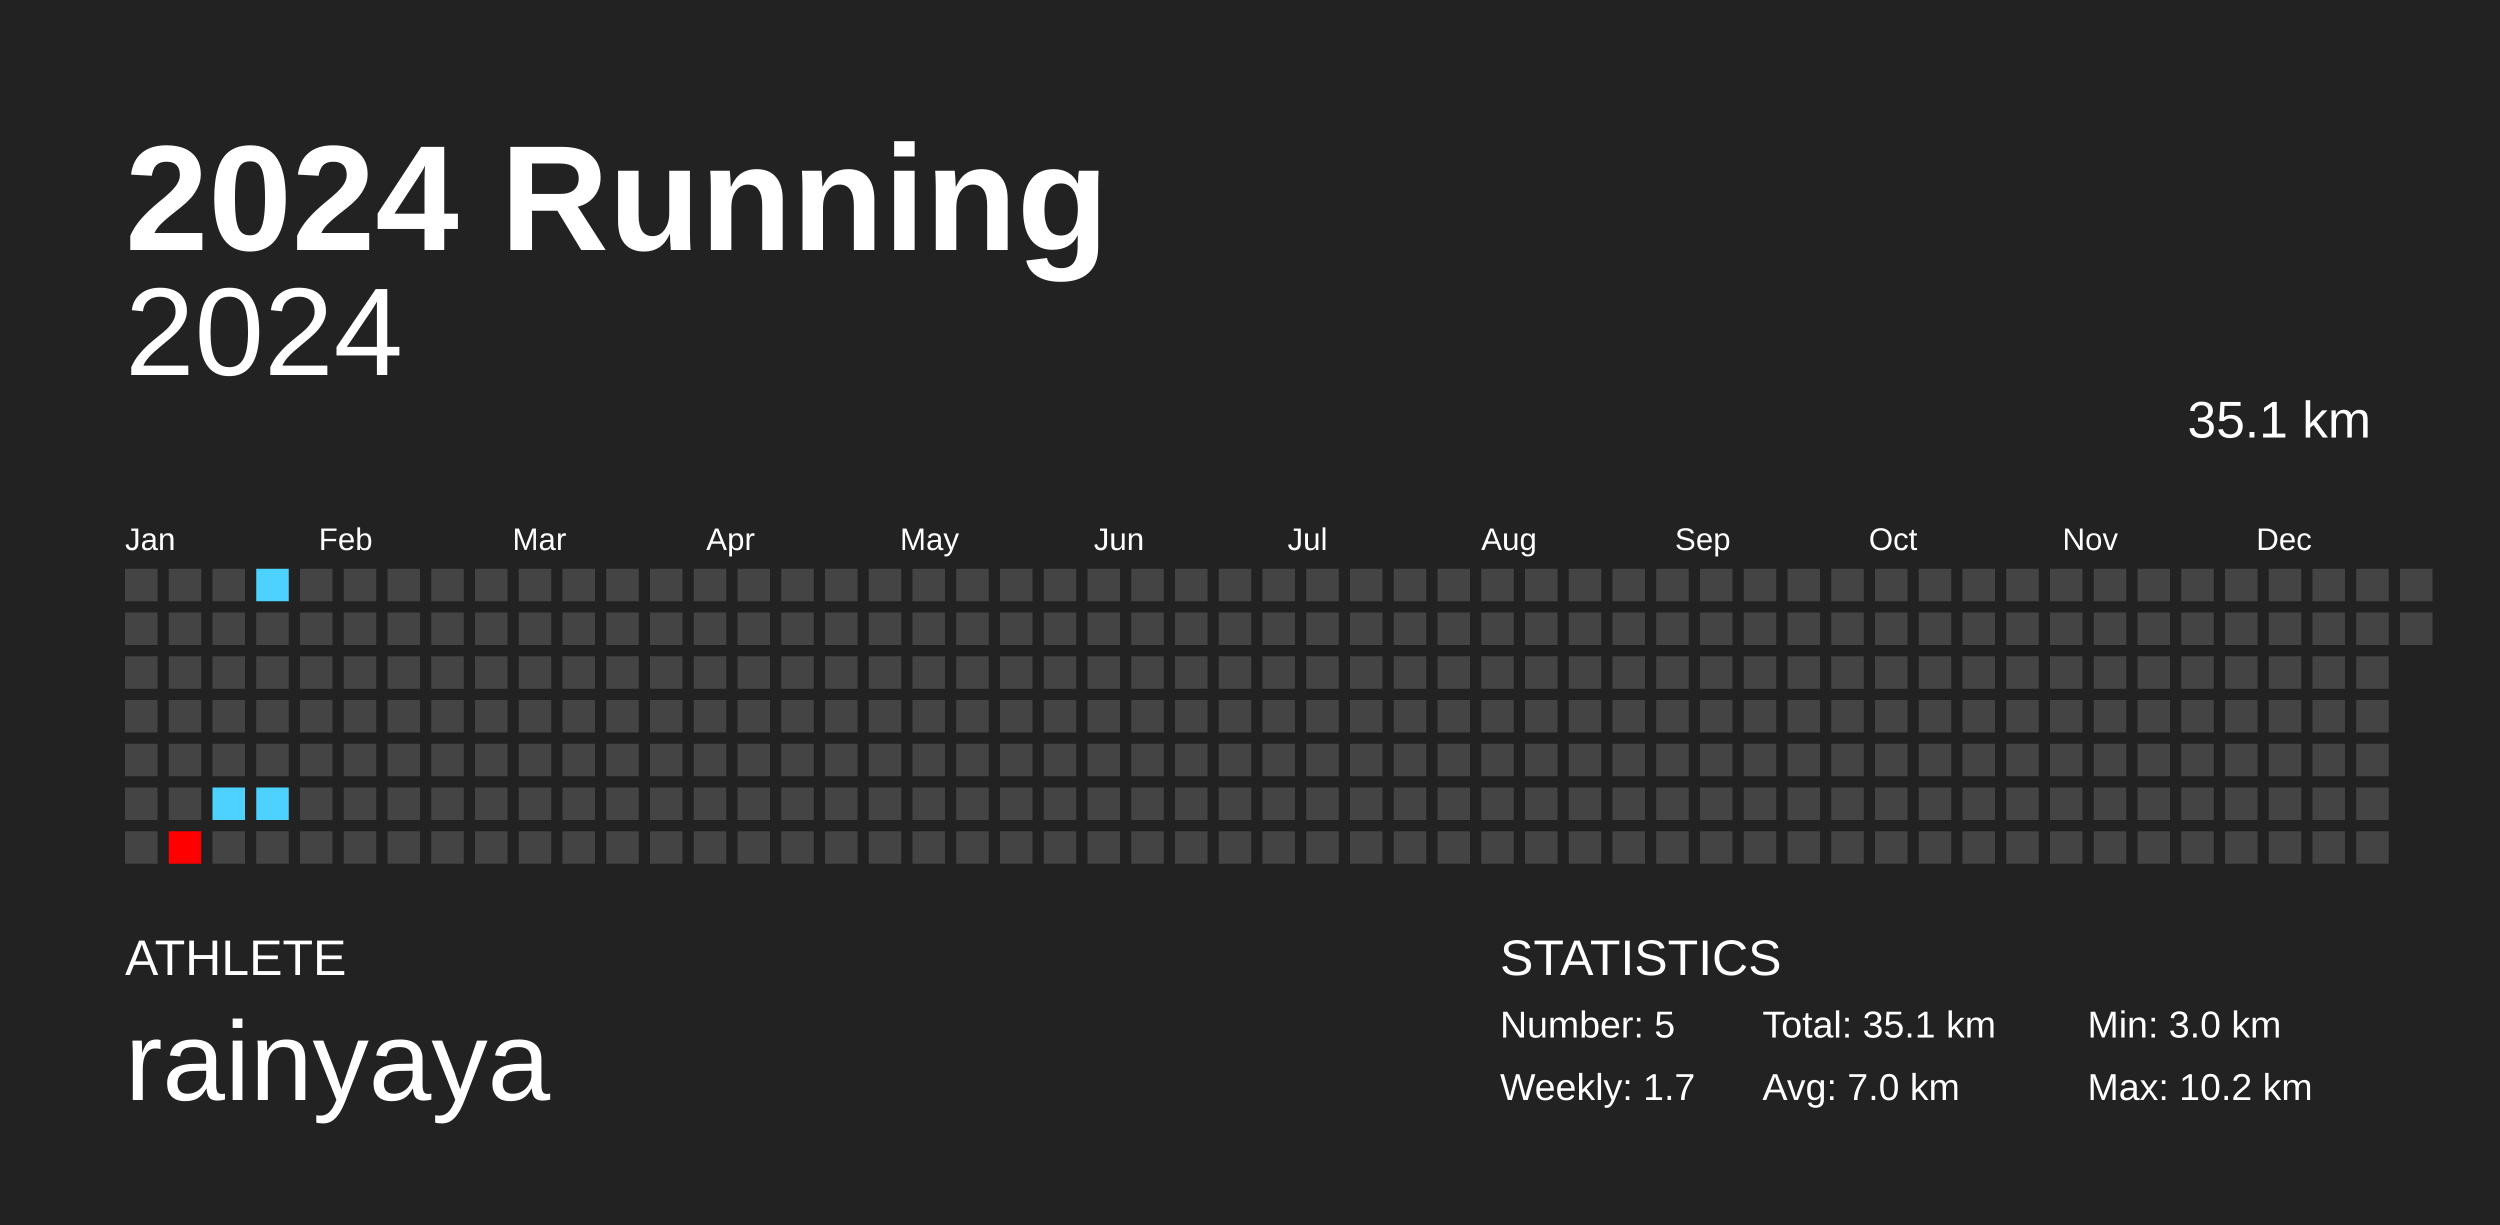
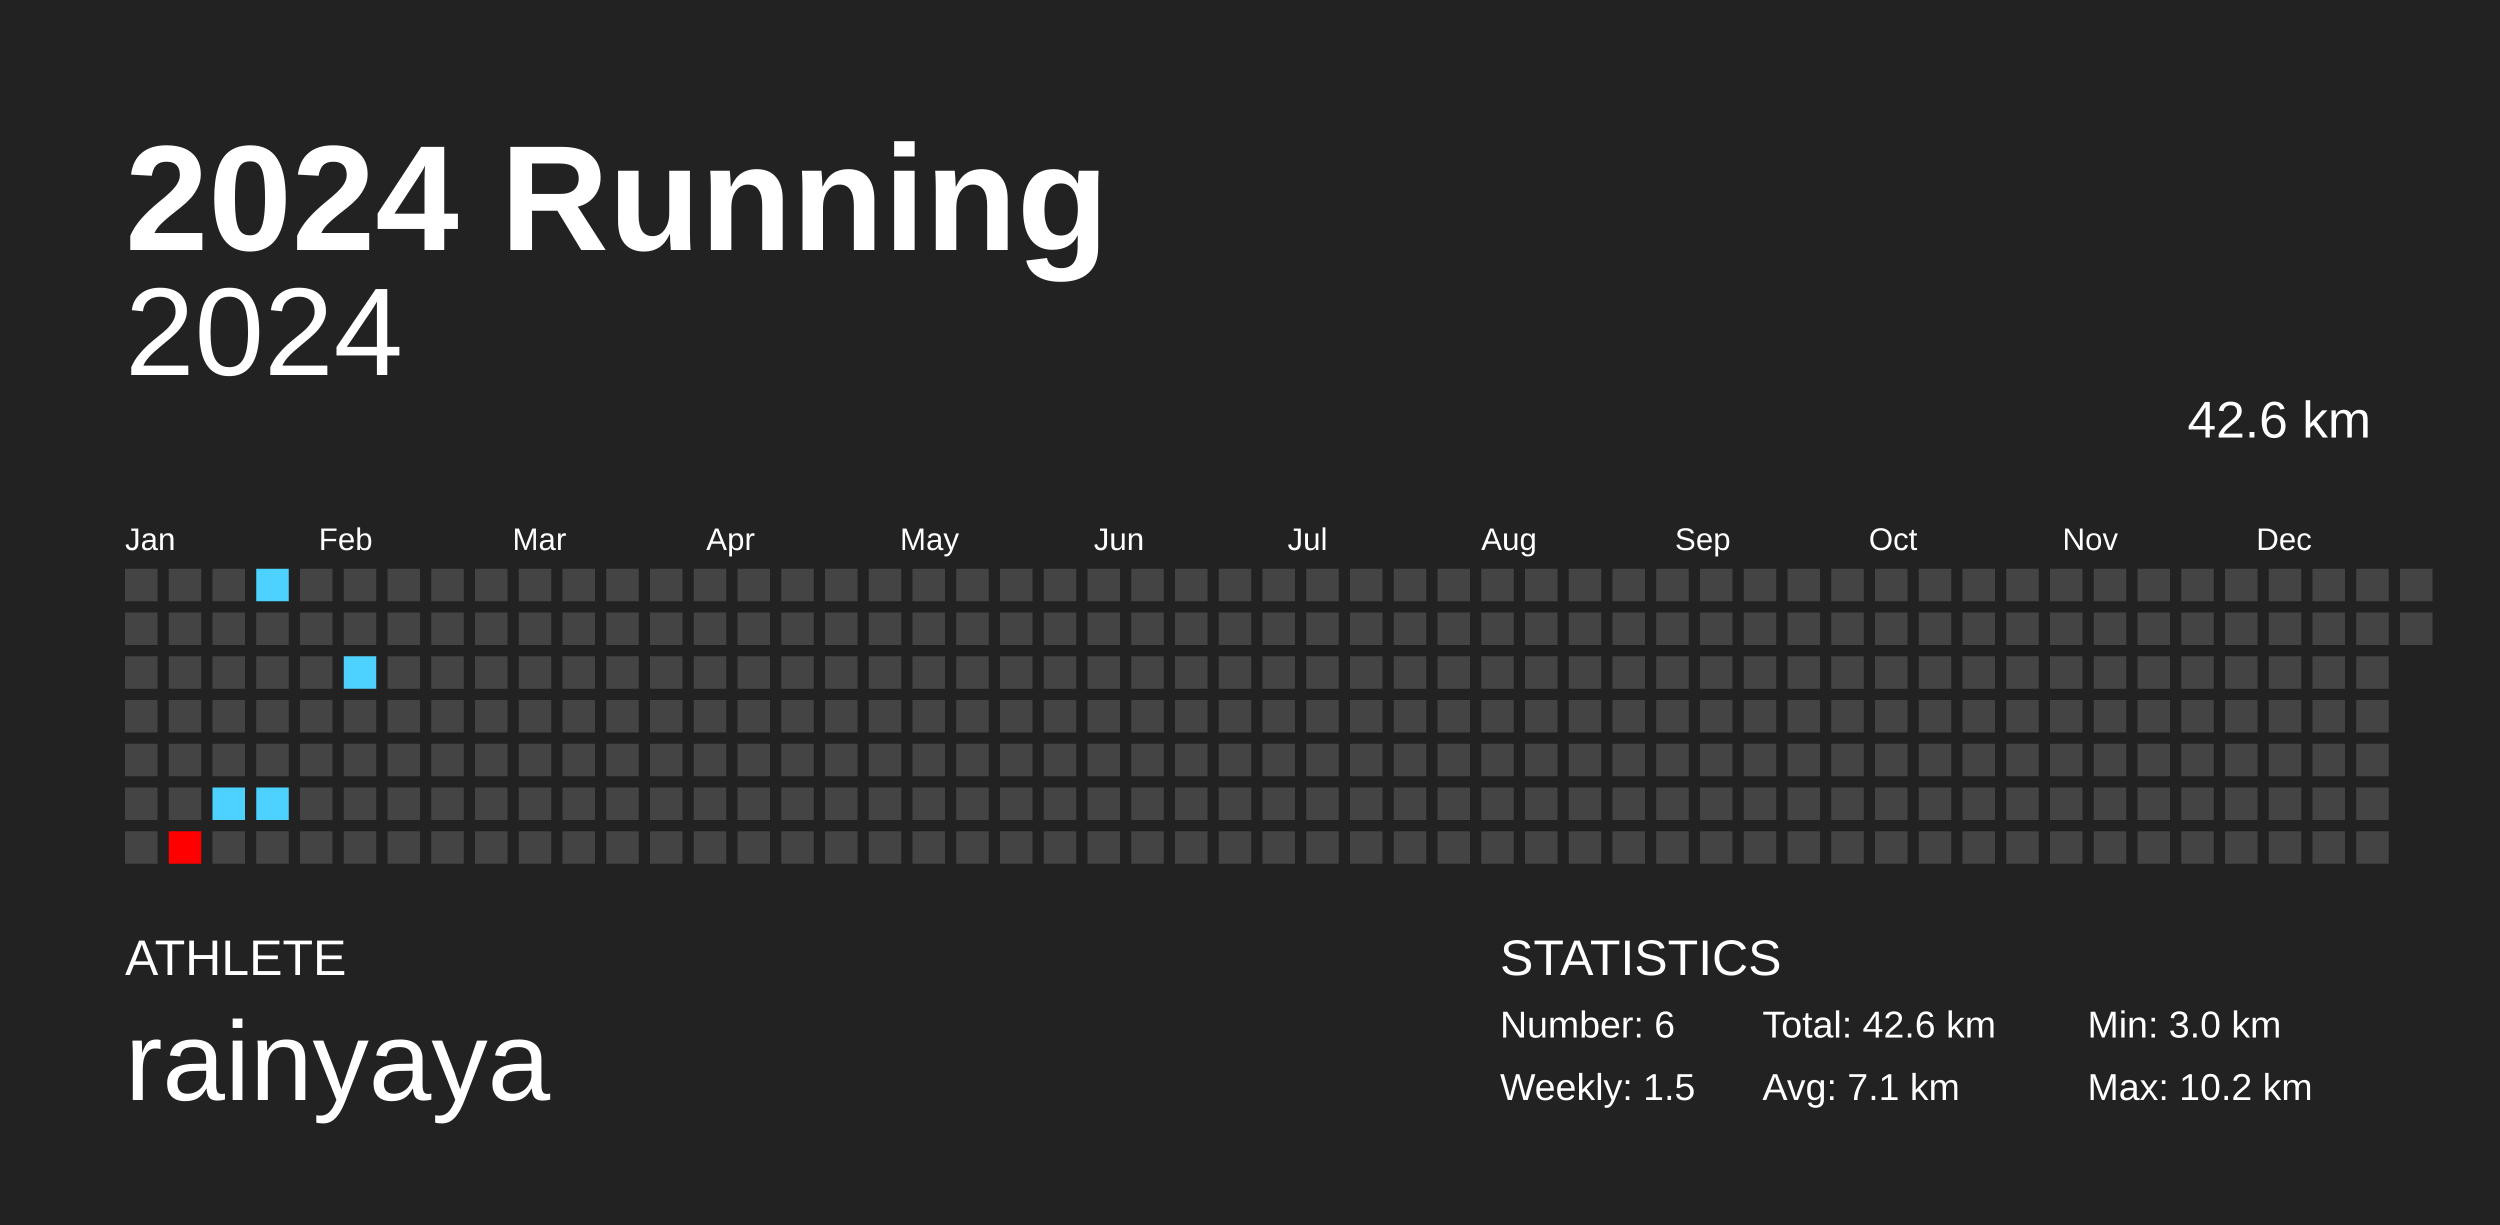
<svg xmlns="http://www.w3.org/2000/svg" baseProfile="full" height="98mm" version="1.1" viewBox="0,0,200,98" width="200mm">
  <defs />
  <rect fill="#222222" height="98" width="200" x="0" y="0" />
  <text fill="#FFFFFF" style="font-size:12px; font-family:Arial; font-weight:bold;" x="10" y="20">2024 Running</text>
  <text fill="#FFFFFF" style="font-size:4px; font-family:Arial" x="10" y="78">ATHLETE</text>
  <text fill="#FFFFFF" style="font-size:9px; font-family:Arial" x="10" y="88">rainyaya</text>
  <text fill="#FFFFFF" style="font-size:4px; font-family:Arial" x="120" y="78">STATISTICS</text>
-   <text fill="#FFFFFF" style="font-size:3px; font-family:Arial" x="120" y="83">Number: 5</text>
-   <text fill="#FFFFFF" style="font-size:3px; font-family:Arial" x="120" y="88">Weekly: 1.7</text>
-   <text fill="#FFFFFF" style="font-size:3px; font-family:Arial" x="141" y="83">Total: 35.1 km</text>
-   <text fill="#FFFFFF" style="font-size:3px; font-family:Arial" x="141" y="88">Avg: 7.0 km</text>
+   <text fill="#FFFFFF" style="font-size:3px; font-family:Arial" x="120" y="83">Number: 6</text>
+   <text fill="#FFFFFF" style="font-size:3px; font-family:Arial" x="120" y="88">Weekly: 1.5</text>
+   <text fill="#FFFFFF" style="font-size:3px; font-family:Arial" x="141" y="83">Total: 42.6 km</text>
+   <text fill="#FFFFFF" style="font-size:3px; font-family:Arial" x="141" y="88">Avg: 7.1 km</text>
  <text fill="#FFFFFF" style="font-size:3px; font-family:Arial" x="167" y="83">Min: 3.0 km</text>
  <text fill="#FFFFFF" style="font-size:3px; font-family:Arial" x="167" y="88">Max: 10.2 km</text>
  <text alignment-baseline="hanging" fill="#FFFFFF" style="font-size:10.0px; font-family:Arial;" x="10" y="30">2024</text>
-   <text alignment-baseline="hanging" fill="#FFFFFF" style="font-size:4.125px; font-family:Arial;" x="175" y="35">35.1 km</text>
+   <text alignment-baseline="hanging" fill="#FFFFFF" style="font-size:4.125px; font-family:Arial;" x="175" y="35">42.6 km</text>
  <text fill="#FFFFFF" style="font-size:2.5px; font-family:Arial" x="10.0" y="44">Jan</text>
  <text fill="#FFFFFF" style="font-size:2.5px; font-family:Arial" x="25.5" y="44">Feb</text>
  <text fill="#FFFFFF" style="font-size:2.5px; font-family:Arial" x="41.0" y="44">Mar</text>
  <text fill="#FFFFFF" style="font-size:2.5px; font-family:Arial" x="56.5" y="44">Apr</text>
  <text fill="#FFFFFF" style="font-size:2.5px; font-family:Arial" x="72.0" y="44">May</text>
  <text fill="#FFFFFF" style="font-size:2.5px; font-family:Arial" x="87.5" y="44">Jun</text>
  <text fill="#FFFFFF" style="font-size:2.5px; font-family:Arial" x="103.0" y="44">Jul</text>
  <text fill="#FFFFFF" style="font-size:2.5px; font-family:Arial" x="118.5" y="44">Aug</text>
  <text fill="#FFFFFF" style="font-size:2.5px; font-family:Arial" x="134.0" y="44">Sep</text>
  <text fill="#FFFFFF" style="font-size:2.5px; font-family:Arial" x="149.5" y="44">Oct</text>
  <text fill="#FFFFFF" style="font-size:2.5px; font-family:Arial" x="165.0" y="44">Nov</text>
  <text fill="#FFFFFF" style="font-size:2.5px; font-family:Arial" x="180.5" y="44">Dec</text>
  <rect fill="#444444" height="2.6" width="2.6" x="10.0" y="45.5" />
  <rect fill="#444444" height="2.6" width="2.6" x="10.0" y="49.0" />
  <rect fill="#444444" height="2.6" width="2.6" x="10.0" y="52.5" />
  <rect fill="#444444" height="2.6" width="2.6" x="10.0" y="56.0" />
  <rect fill="#444444" height="2.6" width="2.6" x="10.0" y="59.5" />
  <rect fill="#444444" height="2.6" width="2.6" x="10.0" y="63.0" />
  <rect fill="#444444" height="2.6" width="2.6" x="10.0" y="66.5" />
  <rect fill="#444444" height="2.6" width="2.6" x="13.5" y="45.5" />
  <rect fill="#444444" height="2.6" width="2.6" x="13.5" y="49.0" />
  <rect fill="#444444" height="2.6" width="2.6" x="13.5" y="52.5" />
  <rect fill="#444444" height="2.6" width="2.6" x="13.5" y="56.0" />
  <rect fill="#444444" height="2.6" width="2.6" x="13.5" y="59.5" />
  <rect fill="#444444" height="2.6" width="2.6" x="13.5" y="63.0" />
  <rect fill="#ff0000" height="2.6" width="2.6" x="13.5" y="66.5" />
  <rect fill="#444444" height="2.6" width="2.6" x="17.0" y="45.5" />
  <rect fill="#444444" height="2.6" width="2.6" x="17.0" y="49.0" />
  <rect fill="#444444" height="2.6" width="2.6" x="17.0" y="52.5" />
  <rect fill="#444444" height="2.6" width="2.6" x="17.0" y="56.0" />
  <rect fill="#444444" height="2.6" width="2.6" x="17.0" y="59.5" />
  <rect fill="#4dd2ff" height="2.6" width="2.6" x="17.0" y="63.0" />
  <rect fill="#444444" height="2.6" width="2.6" x="17.0" y="66.5" />
  <rect fill="#4dd2ff" height="2.6" width="2.6" x="20.5" y="45.5" />
  <rect fill="#444444" height="2.6" width="2.6" x="20.5" y="49.0" />
  <rect fill="#444444" height="2.6" width="2.6" x="20.5" y="52.5" />
  <rect fill="#444444" height="2.6" width="2.6" x="20.5" y="56.0" />
  <rect fill="#444444" height="2.6" width="2.6" x="20.5" y="59.5" />
  <rect fill="#4dd2ff" height="2.6" width="2.6" x="20.5" y="63.0" />
  <rect fill="#444444" height="2.6" width="2.6" x="20.5" y="66.5" />
  <rect fill="#444444" height="2.6" width="2.6" x="24.0" y="45.5" />
  <rect fill="#444444" height="2.6" width="2.6" x="24.0" y="49.0" />
  <rect fill="#444444" height="2.6" width="2.6" x="24.0" y="52.5" />
  <rect fill="#444444" height="2.6" width="2.6" x="24.0" y="56.0" />
  <rect fill="#444444" height="2.6" width="2.6" x="24.0" y="59.5" />
  <rect fill="#444444" height="2.6" width="2.6" x="24.0" y="63.0" />
  <rect fill="#444444" height="2.6" width="2.6" x="24.0" y="66.5" />
  <rect fill="#444444" height="2.6" width="2.6" x="27.5" y="45.5" />
  <rect fill="#444444" height="2.6" width="2.6" x="27.5" y="49.0" />
-   <rect fill="#444444" height="2.6" width="2.6" x="27.5" y="52.5" />
+   <rect fill="#4dd2ff" height="2.6" width="2.6" x="27.5" y="52.5" />
  <rect fill="#444444" height="2.6" width="2.6" x="27.5" y="56.0" />
  <rect fill="#444444" height="2.6" width="2.6" x="27.5" y="59.5" />
  <rect fill="#444444" height="2.6" width="2.6" x="27.5" y="63.0" />
  <rect fill="#444444" height="2.6" width="2.6" x="27.5" y="66.5" />
  <rect fill="#444444" height="2.6" width="2.6" x="31.0" y="45.5" />
  <rect fill="#444444" height="2.6" width="2.6" x="31.0" y="49.0" />
  <rect fill="#444444" height="2.6" width="2.6" x="31.0" y="52.5" />
  <rect fill="#444444" height="2.6" width="2.6" x="31.0" y="56.0" />
  <rect fill="#444444" height="2.6" width="2.6" x="31.0" y="59.5" />
  <rect fill="#444444" height="2.6" width="2.6" x="31.0" y="63.0" />
  <rect fill="#444444" height="2.6" width="2.6" x="31.0" y="66.5" />
  <rect fill="#444444" height="2.6" width="2.6" x="34.5" y="45.5" />
  <rect fill="#444444" height="2.6" width="2.6" x="34.5" y="49.0" />
  <rect fill="#444444" height="2.6" width="2.6" x="34.5" y="52.5" />
  <rect fill="#444444" height="2.6" width="2.6" x="34.5" y="56.0" />
  <rect fill="#444444" height="2.6" width="2.6" x="34.5" y="59.5" />
  <rect fill="#444444" height="2.6" width="2.6" x="34.5" y="63.0" />
  <rect fill="#444444" height="2.6" width="2.6" x="34.5" y="66.5" />
  <rect fill="#444444" height="2.6" width="2.6" x="38.0" y="45.5" />
  <rect fill="#444444" height="2.6" width="2.6" x="38.0" y="49.0" />
  <rect fill="#444444" height="2.6" width="2.6" x="38.0" y="52.5" />
  <rect fill="#444444" height="2.6" width="2.6" x="38.0" y="56.0" />
  <rect fill="#444444" height="2.6" width="2.6" x="38.0" y="59.5" />
  <rect fill="#444444" height="2.6" width="2.6" x="38.0" y="63.0" />
  <rect fill="#444444" height="2.6" width="2.6" x="38.0" y="66.5" />
  <rect fill="#444444" height="2.6" width="2.6" x="41.5" y="45.5" />
  <rect fill="#444444" height="2.6" width="2.6" x="41.5" y="49.0" />
  <rect fill="#444444" height="2.6" width="2.6" x="41.5" y="52.5" />
  <rect fill="#444444" height="2.6" width="2.6" x="41.5" y="56.0" />
  <rect fill="#444444" height="2.6" width="2.6" x="41.5" y="59.5" />
  <rect fill="#444444" height="2.6" width="2.6" x="41.5" y="63.0" />
  <rect fill="#444444" height="2.6" width="2.6" x="41.5" y="66.5" />
  <rect fill="#444444" height="2.6" width="2.6" x="45.0" y="45.5" />
  <rect fill="#444444" height="2.6" width="2.6" x="45.0" y="49.0" />
  <rect fill="#444444" height="2.6" width="2.6" x="45.0" y="52.5" />
  <rect fill="#444444" height="2.6" width="2.6" x="45.0" y="56.0" />
  <rect fill="#444444" height="2.6" width="2.6" x="45.0" y="59.5" />
  <rect fill="#444444" height="2.6" width="2.6" x="45.0" y="63.0" />
  <rect fill="#444444" height="2.6" width="2.6" x="45.0" y="66.5" />
  <rect fill="#444444" height="2.6" width="2.6" x="48.5" y="45.5" />
  <rect fill="#444444" height="2.6" width="2.6" x="48.5" y="49.0" />
  <rect fill="#444444" height="2.6" width="2.6" x="48.5" y="52.5" />
  <rect fill="#444444" height="2.6" width="2.6" x="48.5" y="56.0" />
  <rect fill="#444444" height="2.6" width="2.6" x="48.5" y="59.5" />
  <rect fill="#444444" height="2.6" width="2.6" x="48.5" y="63.0" />
  <rect fill="#444444" height="2.6" width="2.6" x="48.5" y="66.5" />
  <rect fill="#444444" height="2.6" width="2.6" x="52.0" y="45.5" />
  <rect fill="#444444" height="2.6" width="2.6" x="52.0" y="49.0" />
  <rect fill="#444444" height="2.6" width="2.6" x="52.0" y="52.5" />
  <rect fill="#444444" height="2.6" width="2.6" x="52.0" y="56.0" />
  <rect fill="#444444" height="2.6" width="2.6" x="52.0" y="59.5" />
  <rect fill="#444444" height="2.6" width="2.6" x="52.0" y="63.0" />
  <rect fill="#444444" height="2.6" width="2.6" x="52.0" y="66.5" />
  <rect fill="#444444" height="2.6" width="2.6" x="55.5" y="45.5" />
  <rect fill="#444444" height="2.6" width="2.6" x="55.5" y="49.0" />
  <rect fill="#444444" height="2.6" width="2.6" x="55.5" y="52.5" />
  <rect fill="#444444" height="2.6" width="2.6" x="55.5" y="56.0" />
  <rect fill="#444444" height="2.6" width="2.6" x="55.5" y="59.5" />
  <rect fill="#444444" height="2.6" width="2.6" x="55.5" y="63.0" />
  <rect fill="#444444" height="2.6" width="2.6" x="55.5" y="66.5" />
  <rect fill="#444444" height="2.6" width="2.6" x="59.0" y="45.5" />
  <rect fill="#444444" height="2.6" width="2.6" x="59.0" y="49.0" />
  <rect fill="#444444" height="2.6" width="2.6" x="59.0" y="52.5" />
  <rect fill="#444444" height="2.6" width="2.6" x="59.0" y="56.0" />
  <rect fill="#444444" height="2.6" width="2.6" x="59.0" y="59.5" />
  <rect fill="#444444" height="2.6" width="2.6" x="59.0" y="63.0" />
  <rect fill="#444444" height="2.6" width="2.6" x="59.0" y="66.5" />
  <rect fill="#444444" height="2.6" width="2.6" x="62.5" y="45.5" />
  <rect fill="#444444" height="2.6" width="2.6" x="62.5" y="49.0" />
  <rect fill="#444444" height="2.6" width="2.6" x="62.5" y="52.5" />
  <rect fill="#444444" height="2.6" width="2.6" x="62.5" y="56.0" />
  <rect fill="#444444" height="2.6" width="2.6" x="62.5" y="59.5" />
  <rect fill="#444444" height="2.6" width="2.6" x="62.5" y="63.0" />
  <rect fill="#444444" height="2.6" width="2.6" x="62.5" y="66.5" />
  <rect fill="#444444" height="2.6" width="2.6" x="66.0" y="45.5" />
  <rect fill="#444444" height="2.6" width="2.6" x="66.0" y="49.0" />
  <rect fill="#444444" height="2.6" width="2.6" x="66.0" y="52.5" />
  <rect fill="#444444" height="2.6" width="2.6" x="66.0" y="56.0" />
  <rect fill="#444444" height="2.6" width="2.6" x="66.0" y="59.5" />
  <rect fill="#444444" height="2.6" width="2.6" x="66.0" y="63.0" />
  <rect fill="#444444" height="2.6" width="2.6" x="66.0" y="66.5" />
  <rect fill="#444444" height="2.6" width="2.6" x="69.5" y="45.5" />
  <rect fill="#444444" height="2.6" width="2.6" x="69.5" y="49.0" />
  <rect fill="#444444" height="2.6" width="2.6" x="69.5" y="52.5" />
  <rect fill="#444444" height="2.6" width="2.6" x="69.5" y="56.0" />
  <rect fill="#444444" height="2.6" width="2.6" x="69.5" y="59.5" />
  <rect fill="#444444" height="2.6" width="2.6" x="69.5" y="63.0" />
  <rect fill="#444444" height="2.6" width="2.6" x="69.5" y="66.5" />
  <rect fill="#444444" height="2.6" width="2.6" x="73.0" y="45.5" />
  <rect fill="#444444" height="2.6" width="2.6" x="73.0" y="49.0" />
  <rect fill="#444444" height="2.6" width="2.6" x="73.0" y="52.5" />
  <rect fill="#444444" height="2.6" width="2.6" x="73.0" y="56.0" />
  <rect fill="#444444" height="2.6" width="2.6" x="73.0" y="59.5" />
  <rect fill="#444444" height="2.6" width="2.6" x="73.0" y="63.0" />
  <rect fill="#444444" height="2.6" width="2.6" x="73.0" y="66.5" />
  <rect fill="#444444" height="2.6" width="2.6" x="76.5" y="45.5" />
  <rect fill="#444444" height="2.6" width="2.6" x="76.5" y="49.0" />
  <rect fill="#444444" height="2.6" width="2.6" x="76.5" y="52.5" />
  <rect fill="#444444" height="2.6" width="2.6" x="76.5" y="56.0" />
  <rect fill="#444444" height="2.6" width="2.6" x="76.5" y="59.5" />
  <rect fill="#444444" height="2.6" width="2.6" x="76.5" y="63.0" />
  <rect fill="#444444" height="2.6" width="2.6" x="76.5" y="66.5" />
  <rect fill="#444444" height="2.6" width="2.6" x="80.0" y="45.5" />
  <rect fill="#444444" height="2.6" width="2.6" x="80.0" y="49.0" />
  <rect fill="#444444" height="2.6" width="2.6" x="80.0" y="52.5" />
  <rect fill="#444444" height="2.6" width="2.6" x="80.0" y="56.0" />
  <rect fill="#444444" height="2.6" width="2.6" x="80.0" y="59.5" />
  <rect fill="#444444" height="2.6" width="2.6" x="80.0" y="63.0" />
  <rect fill="#444444" height="2.6" width="2.6" x="80.0" y="66.5" />
  <rect fill="#444444" height="2.6" width="2.6" x="83.5" y="45.5" />
  <rect fill="#444444" height="2.6" width="2.6" x="83.5" y="49.0" />
  <rect fill="#444444" height="2.6" width="2.6" x="83.5" y="52.5" />
  <rect fill="#444444" height="2.6" width="2.6" x="83.5" y="56.0" />
  <rect fill="#444444" height="2.6" width="2.6" x="83.5" y="59.5" />
  <rect fill="#444444" height="2.6" width="2.6" x="83.5" y="63.0" />
  <rect fill="#444444" height="2.6" width="2.6" x="83.5" y="66.5" />
  <rect fill="#444444" height="2.6" width="2.6" x="87.0" y="45.5" />
  <rect fill="#444444" height="2.6" width="2.6" x="87.0" y="49.0" />
  <rect fill="#444444" height="2.6" width="2.6" x="87.0" y="52.5" />
  <rect fill="#444444" height="2.6" width="2.6" x="87.0" y="56.0" />
  <rect fill="#444444" height="2.6" width="2.6" x="87.0" y="59.5" />
  <rect fill="#444444" height="2.6" width="2.6" x="87.0" y="63.0" />
  <rect fill="#444444" height="2.6" width="2.6" x="87.0" y="66.5" />
  <rect fill="#444444" height="2.6" width="2.6" x="90.5" y="45.5" />
  <rect fill="#444444" height="2.6" width="2.6" x="90.5" y="49.0" />
  <rect fill="#444444" height="2.6" width="2.6" x="90.5" y="52.5" />
  <rect fill="#444444" height="2.6" width="2.6" x="90.5" y="56.0" />
  <rect fill="#444444" height="2.6" width="2.6" x="90.5" y="59.5" />
  <rect fill="#444444" height="2.6" width="2.6" x="90.5" y="63.0" />
  <rect fill="#444444" height="2.6" width="2.6" x="90.5" y="66.5" />
  <rect fill="#444444" height="2.6" width="2.6" x="94.0" y="45.5" />
  <rect fill="#444444" height="2.6" width="2.6" x="94.0" y="49.0" />
  <rect fill="#444444" height="2.6" width="2.6" x="94.0" y="52.5" />
  <rect fill="#444444" height="2.6" width="2.6" x="94.0" y="56.0" />
  <rect fill="#444444" height="2.6" width="2.6" x="94.0" y="59.5" />
  <rect fill="#444444" height="2.6" width="2.6" x="94.0" y="63.0" />
  <rect fill="#444444" height="2.6" width="2.6" x="94.0" y="66.5" />
  <rect fill="#444444" height="2.6" width="2.6" x="97.5" y="45.5" />
  <rect fill="#444444" height="2.6" width="2.6" x="97.5" y="49.0" />
  <rect fill="#444444" height="2.6" width="2.6" x="97.5" y="52.5" />
  <rect fill="#444444" height="2.6" width="2.6" x="97.5" y="56.0" />
  <rect fill="#444444" height="2.6" width="2.6" x="97.5" y="59.5" />
  <rect fill="#444444" height="2.6" width="2.6" x="97.5" y="63.0" />
  <rect fill="#444444" height="2.6" width="2.6" x="97.5" y="66.5" />
  <rect fill="#444444" height="2.6" width="2.6" x="101.0" y="45.5" />
  <rect fill="#444444" height="2.6" width="2.6" x="101.0" y="49.0" />
  <rect fill="#444444" height="2.6" width="2.6" x="101.0" y="52.5" />
  <rect fill="#444444" height="2.6" width="2.6" x="101.0" y="56.0" />
  <rect fill="#444444" height="2.6" width="2.6" x="101.0" y="59.5" />
  <rect fill="#444444" height="2.6" width="2.6" x="101.0" y="63.0" />
  <rect fill="#444444" height="2.6" width="2.6" x="101.0" y="66.5" />
  <rect fill="#444444" height="2.6" width="2.6" x="104.5" y="45.5" />
  <rect fill="#444444" height="2.6" width="2.6" x="104.5" y="49.0" />
  <rect fill="#444444" height="2.6" width="2.6" x="104.5" y="52.5" />
  <rect fill="#444444" height="2.6" width="2.6" x="104.5" y="56.0" />
  <rect fill="#444444" height="2.6" width="2.6" x="104.5" y="59.5" />
  <rect fill="#444444" height="2.6" width="2.6" x="104.5" y="63.0" />
  <rect fill="#444444" height="2.6" width="2.6" x="104.5" y="66.5" />
  <rect fill="#444444" height="2.6" width="2.6" x="108.0" y="45.5" />
  <rect fill="#444444" height="2.6" width="2.6" x="108.0" y="49.0" />
  <rect fill="#444444" height="2.6" width="2.6" x="108.0" y="52.5" />
  <rect fill="#444444" height="2.6" width="2.6" x="108.0" y="56.0" />
  <rect fill="#444444" height="2.6" width="2.6" x="108.0" y="59.5" />
  <rect fill="#444444" height="2.6" width="2.6" x="108.0" y="63.0" />
  <rect fill="#444444" height="2.6" width="2.6" x="108.0" y="66.5" />
  <rect fill="#444444" height="2.6" width="2.6" x="111.5" y="45.5" />
  <rect fill="#444444" height="2.6" width="2.6" x="111.5" y="49.0" />
  <rect fill="#444444" height="2.6" width="2.6" x="111.5" y="52.5" />
  <rect fill="#444444" height="2.6" width="2.6" x="111.5" y="56.0" />
  <rect fill="#444444" height="2.6" width="2.6" x="111.5" y="59.5" />
  <rect fill="#444444" height="2.6" width="2.6" x="111.5" y="63.0" />
  <rect fill="#444444" height="2.6" width="2.6" x="111.5" y="66.5" />
  <rect fill="#444444" height="2.6" width="2.6" x="115.0" y="45.5" />
  <rect fill="#444444" height="2.6" width="2.6" x="115.0" y="49.0" />
  <rect fill="#444444" height="2.6" width="2.6" x="115.0" y="52.5" />
  <rect fill="#444444" height="2.6" width="2.6" x="115.0" y="56.0" />
  <rect fill="#444444" height="2.6" width="2.6" x="115.0" y="59.5" />
  <rect fill="#444444" height="2.6" width="2.6" x="115.0" y="63.0" />
  <rect fill="#444444" height="2.6" width="2.6" x="115.0" y="66.5" />
  <rect fill="#444444" height="2.6" width="2.6" x="118.5" y="45.5" />
  <rect fill="#444444" height="2.6" width="2.6" x="118.5" y="49.0" />
  <rect fill="#444444" height="2.6" width="2.6" x="118.5" y="52.5" />
  <rect fill="#444444" height="2.6" width="2.6" x="118.5" y="56.0" />
  <rect fill="#444444" height="2.6" width="2.6" x="118.5" y="59.5" />
  <rect fill="#444444" height="2.6" width="2.6" x="118.5" y="63.0" />
  <rect fill="#444444" height="2.6" width="2.6" x="118.5" y="66.5" />
  <rect fill="#444444" height="2.6" width="2.6" x="122.0" y="45.5" />
  <rect fill="#444444" height="2.6" width="2.6" x="122.0" y="49.0" />
  <rect fill="#444444" height="2.6" width="2.6" x="122.0" y="52.5" />
  <rect fill="#444444" height="2.6" width="2.6" x="122.0" y="56.0" />
  <rect fill="#444444" height="2.6" width="2.6" x="122.0" y="59.5" />
  <rect fill="#444444" height="2.6" width="2.6" x="122.0" y="63.0" />
  <rect fill="#444444" height="2.6" width="2.6" x="122.0" y="66.5" />
  <rect fill="#444444" height="2.6" width="2.6" x="125.5" y="45.5" />
  <rect fill="#444444" height="2.6" width="2.6" x="125.5" y="49.0" />
  <rect fill="#444444" height="2.6" width="2.6" x="125.5" y="52.5" />
  <rect fill="#444444" height="2.6" width="2.6" x="125.5" y="56.0" />
  <rect fill="#444444" height="2.6" width="2.6" x="125.5" y="59.5" />
  <rect fill="#444444" height="2.6" width="2.6" x="125.5" y="63.0" />
  <rect fill="#444444" height="2.6" width="2.6" x="125.5" y="66.5" />
  <rect fill="#444444" height="2.6" width="2.6" x="129.0" y="45.5" />
  <rect fill="#444444" height="2.6" width="2.6" x="129.0" y="49.0" />
  <rect fill="#444444" height="2.6" width="2.6" x="129.0" y="52.5" />
  <rect fill="#444444" height="2.6" width="2.6" x="129.0" y="56.0" />
  <rect fill="#444444" height="2.6" width="2.6" x="129.0" y="59.5" />
  <rect fill="#444444" height="2.6" width="2.6" x="129.0" y="63.0" />
  <rect fill="#444444" height="2.6" width="2.6" x="129.0" y="66.5" />
  <rect fill="#444444" height="2.6" width="2.6" x="132.5" y="45.5" />
  <rect fill="#444444" height="2.6" width="2.6" x="132.5" y="49.0" />
  <rect fill="#444444" height="2.6" width="2.6" x="132.5" y="52.5" />
  <rect fill="#444444" height="2.6" width="2.6" x="132.5" y="56.0" />
  <rect fill="#444444" height="2.6" width="2.6" x="132.5" y="59.5" />
  <rect fill="#444444" height="2.6" width="2.6" x="132.5" y="63.0" />
  <rect fill="#444444" height="2.6" width="2.6" x="132.5" y="66.5" />
  <rect fill="#444444" height="2.6" width="2.6" x="136.0" y="45.5" />
  <rect fill="#444444" height="2.6" width="2.6" x="136.0" y="49.0" />
  <rect fill="#444444" height="2.6" width="2.6" x="136.0" y="52.5" />
  <rect fill="#444444" height="2.6" width="2.6" x="136.0" y="56.0" />
  <rect fill="#444444" height="2.6" width="2.6" x="136.0" y="59.5" />
  <rect fill="#444444" height="2.6" width="2.6" x="136.0" y="63.0" />
  <rect fill="#444444" height="2.6" width="2.6" x="136.0" y="66.5" />
  <rect fill="#444444" height="2.6" width="2.6" x="139.5" y="45.5" />
  <rect fill="#444444" height="2.6" width="2.6" x="139.5" y="49.0" />
  <rect fill="#444444" height="2.6" width="2.6" x="139.5" y="52.5" />
  <rect fill="#444444" height="2.6" width="2.6" x="139.5" y="56.0" />
  <rect fill="#444444" height="2.6" width="2.6" x="139.5" y="59.5" />
  <rect fill="#444444" height="2.6" width="2.6" x="139.5" y="63.0" />
  <rect fill="#444444" height="2.6" width="2.6" x="139.5" y="66.5" />
  <rect fill="#444444" height="2.6" width="2.6" x="143.0" y="45.5" />
  <rect fill="#444444" height="2.6" width="2.6" x="143.0" y="49.0" />
  <rect fill="#444444" height="2.6" width="2.6" x="143.0" y="52.5" />
  <rect fill="#444444" height="2.6" width="2.6" x="143.0" y="56.0" />
  <rect fill="#444444" height="2.6" width="2.6" x="143.0" y="59.5" />
  <rect fill="#444444" height="2.6" width="2.6" x="143.0" y="63.0" />
  <rect fill="#444444" height="2.6" width="2.6" x="143.0" y="66.5" />
  <rect fill="#444444" height="2.6" width="2.6" x="146.5" y="45.5" />
  <rect fill="#444444" height="2.6" width="2.6" x="146.5" y="49.0" />
  <rect fill="#444444" height="2.6" width="2.6" x="146.5" y="52.5" />
  <rect fill="#444444" height="2.6" width="2.6" x="146.5" y="56.0" />
  <rect fill="#444444" height="2.6" width="2.6" x="146.5" y="59.5" />
  <rect fill="#444444" height="2.6" width="2.6" x="146.5" y="63.0" />
  <rect fill="#444444" height="2.6" width="2.6" x="146.5" y="66.5" />
  <rect fill="#444444" height="2.6" width="2.6" x="150.0" y="45.5" />
  <rect fill="#444444" height="2.6" width="2.6" x="150.0" y="49.0" />
  <rect fill="#444444" height="2.6" width="2.6" x="150.0" y="52.5" />
  <rect fill="#444444" height="2.6" width="2.6" x="150.0" y="56.0" />
  <rect fill="#444444" height="2.6" width="2.6" x="150.0" y="59.5" />
  <rect fill="#444444" height="2.6" width="2.6" x="150.0" y="63.0" />
  <rect fill="#444444" height="2.6" width="2.6" x="150.0" y="66.5" />
  <rect fill="#444444" height="2.6" width="2.6" x="153.5" y="45.5" />
  <rect fill="#444444" height="2.6" width="2.6" x="153.5" y="49.0" />
  <rect fill="#444444" height="2.6" width="2.6" x="153.5" y="52.5" />
  <rect fill="#444444" height="2.6" width="2.6" x="153.5" y="56.0" />
  <rect fill="#444444" height="2.6" width="2.6" x="153.5" y="59.5" />
  <rect fill="#444444" height="2.6" width="2.6" x="153.5" y="63.0" />
  <rect fill="#444444" height="2.6" width="2.6" x="153.5" y="66.5" />
  <rect fill="#444444" height="2.6" width="2.6" x="157.0" y="45.5" />
  <rect fill="#444444" height="2.6" width="2.6" x="157.0" y="49.0" />
  <rect fill="#444444" height="2.6" width="2.6" x="157.0" y="52.5" />
  <rect fill="#444444" height="2.6" width="2.6" x="157.0" y="56.0" />
  <rect fill="#444444" height="2.6" width="2.6" x="157.0" y="59.5" />
  <rect fill="#444444" height="2.6" width="2.6" x="157.0" y="63.0" />
  <rect fill="#444444" height="2.6" width="2.6" x="157.0" y="66.5" />
  <rect fill="#444444" height="2.6" width="2.6" x="160.5" y="45.5" />
  <rect fill="#444444" height="2.6" width="2.6" x="160.5" y="49.0" />
  <rect fill="#444444" height="2.6" width="2.6" x="160.5" y="52.5" />
  <rect fill="#444444" height="2.6" width="2.6" x="160.5" y="56.0" />
  <rect fill="#444444" height="2.6" width="2.6" x="160.5" y="59.5" />
  <rect fill="#444444" height="2.6" width="2.6" x="160.5" y="63.0" />
  <rect fill="#444444" height="2.6" width="2.6" x="160.5" y="66.5" />
  <rect fill="#444444" height="2.6" width="2.6" x="164.0" y="45.5" />
  <rect fill="#444444" height="2.6" width="2.6" x="164.0" y="49.0" />
  <rect fill="#444444" height="2.6" width="2.6" x="164.0" y="52.5" />
  <rect fill="#444444" height="2.6" width="2.6" x="164.0" y="56.0" />
  <rect fill="#444444" height="2.6" width="2.6" x="164.0" y="59.5" />
  <rect fill="#444444" height="2.6" width="2.6" x="164.0" y="63.0" />
  <rect fill="#444444" height="2.6" width="2.6" x="164.0" y="66.5" />
  <rect fill="#444444" height="2.6" width="2.6" x="167.5" y="45.5" />
  <rect fill="#444444" height="2.6" width="2.6" x="167.5" y="49.0" />
  <rect fill="#444444" height="2.6" width="2.6" x="167.5" y="52.5" />
  <rect fill="#444444" height="2.6" width="2.6" x="167.5" y="56.0" />
  <rect fill="#444444" height="2.6" width="2.6" x="167.5" y="59.5" />
  <rect fill="#444444" height="2.6" width="2.6" x="167.5" y="63.0" />
  <rect fill="#444444" height="2.6" width="2.6" x="167.5" y="66.5" />
  <rect fill="#444444" height="2.6" width="2.6" x="171.0" y="45.5" />
  <rect fill="#444444" height="2.6" width="2.6" x="171.0" y="49.0" />
  <rect fill="#444444" height="2.6" width="2.6" x="171.0" y="52.5" />
  <rect fill="#444444" height="2.6" width="2.6" x="171.0" y="56.0" />
  <rect fill="#444444" height="2.6" width="2.6" x="171.0" y="59.5" />
  <rect fill="#444444" height="2.6" width="2.6" x="171.0" y="63.0" />
  <rect fill="#444444" height="2.6" width="2.6" x="171.0" y="66.5" />
  <rect fill="#444444" height="2.6" width="2.6" x="174.5" y="45.5" />
  <rect fill="#444444" height="2.6" width="2.6" x="174.5" y="49.0" />
  <rect fill="#444444" height="2.6" width="2.6" x="174.5" y="52.5" />
  <rect fill="#444444" height="2.6" width="2.6" x="174.5" y="56.0" />
  <rect fill="#444444" height="2.6" width="2.6" x="174.5" y="59.5" />
  <rect fill="#444444" height="2.6" width="2.6" x="174.5" y="63.0" />
  <rect fill="#444444" height="2.6" width="2.6" x="174.5" y="66.5" />
  <rect fill="#444444" height="2.6" width="2.6" x="178.0" y="45.5" />
  <rect fill="#444444" height="2.6" width="2.6" x="178.0" y="49.0" />
  <rect fill="#444444" height="2.6" width="2.6" x="178.0" y="52.5" />
  <rect fill="#444444" height="2.6" width="2.6" x="178.0" y="56.0" />
  <rect fill="#444444" height="2.6" width="2.6" x="178.0" y="59.5" />
  <rect fill="#444444" height="2.6" width="2.6" x="178.0" y="63.0" />
  <rect fill="#444444" height="2.6" width="2.6" x="178.0" y="66.5" />
  <rect fill="#444444" height="2.6" width="2.6" x="181.5" y="45.5" />
  <rect fill="#444444" height="2.6" width="2.6" x="181.5" y="49.0" />
  <rect fill="#444444" height="2.6" width="2.6" x="181.5" y="52.5" />
  <rect fill="#444444" height="2.6" width="2.6" x="181.5" y="56.0" />
  <rect fill="#444444" height="2.6" width="2.6" x="181.5" y="59.5" />
  <rect fill="#444444" height="2.6" width="2.6" x="181.5" y="63.0" />
  <rect fill="#444444" height="2.6" width="2.6" x="181.5" y="66.5" />
  <rect fill="#444444" height="2.6" width="2.6" x="185.0" y="45.5" />
  <rect fill="#444444" height="2.6" width="2.6" x="185.0" y="49.0" />
  <rect fill="#444444" height="2.6" width="2.6" x="185.0" y="52.5" />
  <rect fill="#444444" height="2.6" width="2.6" x="185.0" y="56.0" />
  <rect fill="#444444" height="2.6" width="2.6" x="185.0" y="59.5" />
  <rect fill="#444444" height="2.6" width="2.6" x="185.0" y="63.0" />
  <rect fill="#444444" height="2.6" width="2.6" x="185.0" y="66.5" />
  <rect fill="#444444" height="2.6" width="2.6" x="188.5" y="45.5" />
  <rect fill="#444444" height="2.6" width="2.6" x="188.5" y="49.0" />
  <rect fill="#444444" height="2.6" width="2.6" x="188.5" y="52.5" />
  <rect fill="#444444" height="2.6" width="2.6" x="188.5" y="56.0" />
  <rect fill="#444444" height="2.6" width="2.6" x="188.5" y="59.5" />
  <rect fill="#444444" height="2.6" width="2.6" x="188.5" y="63.0" />
  <rect fill="#444444" height="2.6" width="2.6" x="188.5" y="66.5" />
  <rect fill="#444444" height="2.6" width="2.6" x="192.0" y="45.5" />
  <rect fill="#444444" height="2.6" width="2.6" x="192.0" y="49.0" />
</svg>
